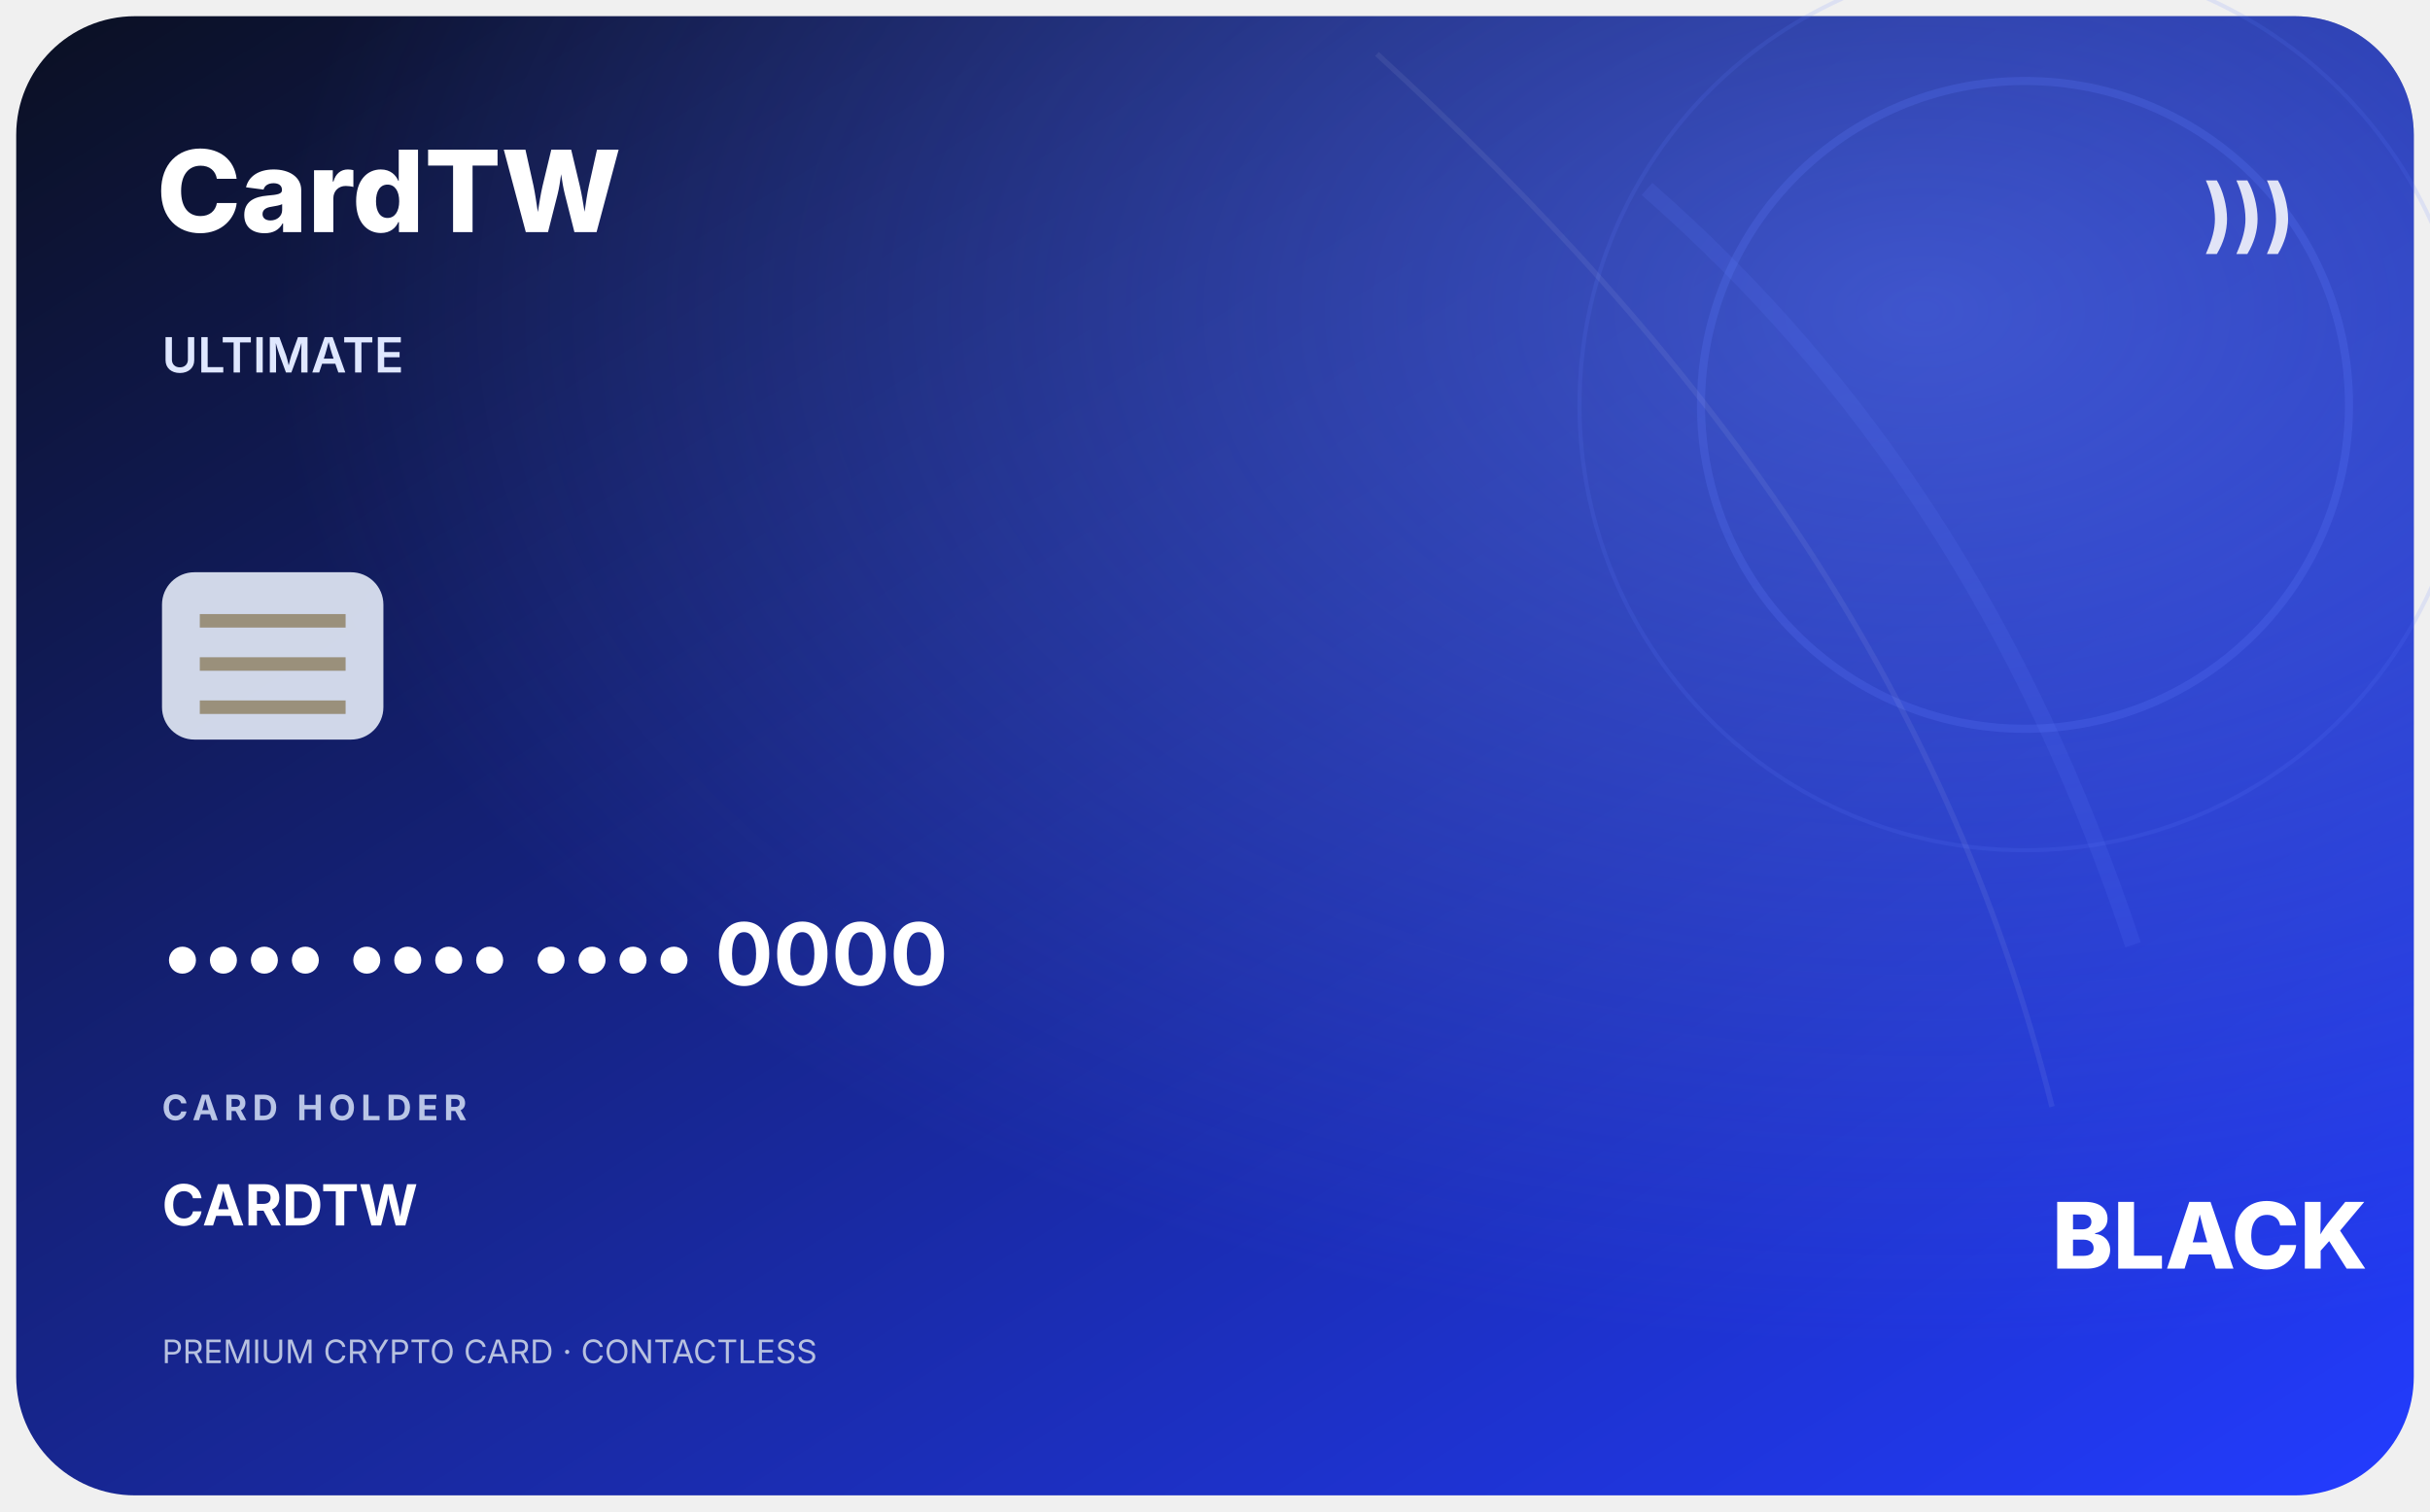
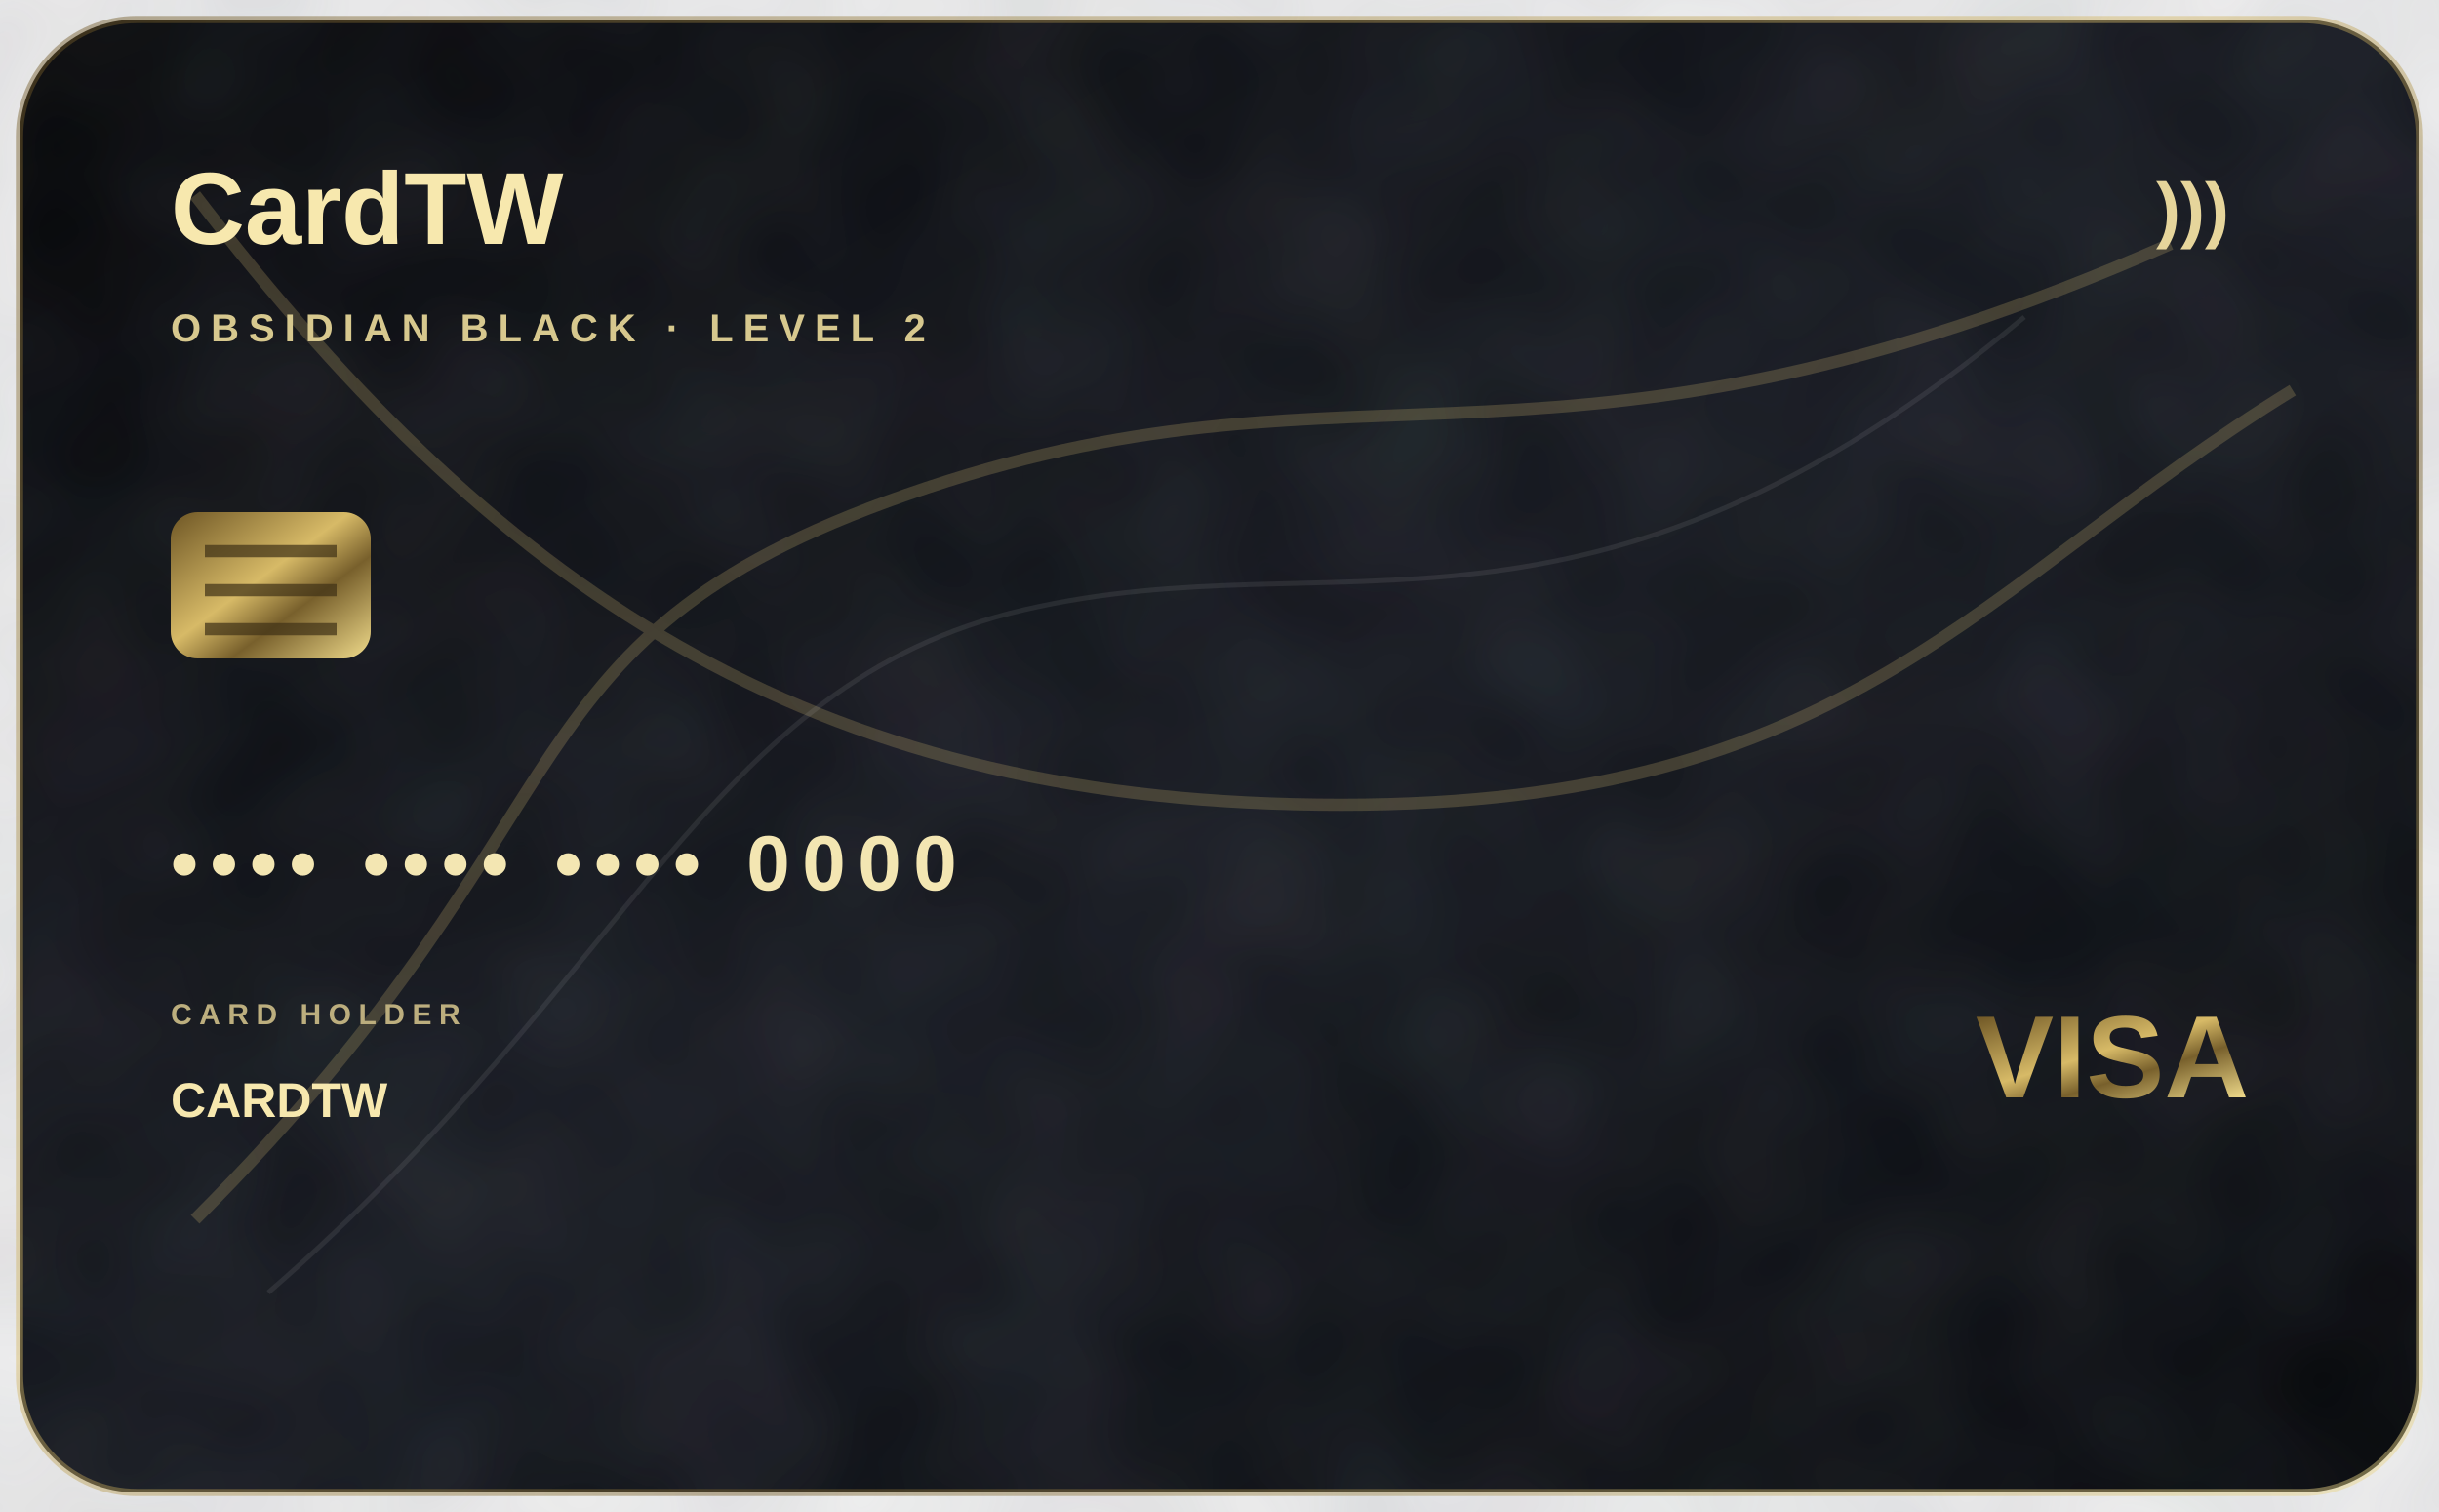
- <svg xmlns="http://www.w3.org/2000/svg" viewBox="0 0 900 560">
+ <svg xmlns="http://www.w3.org/2000/svg" viewBox="0 0 1000 620">
  <defs>
-     <linearGradient id="bg" x1="0" y1="0" x2="1" y2="1">
-       <stop offset="0" stop-color="#0b1023" />
-       <stop offset="1" stop-color="#233cff" />
+     <linearGradient id="b" x1="0" y1="0" x2="1" y2="1">
+       <stop stop-color="#040507" />
+       <stop offset=".5" stop-color="#13161d" />
+       <stop offset="1" stop-color="#05070a" />
    </linearGradient>
-     <radialGradient id="glow" cx=".8" cy=".2" r=".7">
-       <stop offset="0" stop-color="#5f7cff" stop-opacity=".55" />
-       <stop offset="1" stop-color="#5f7cff" stop-opacity="0" />
-     </radialGradient>
+     <linearGradient id="gold" x1="0" y1="0" x2="1" y2="1">
+       <stop stop-color="#6e5625" />
+       <stop offset=".45" stop-color="#d7ba67" />
+       <stop offset=".65" stop-color="#78602c" />
+       <stop offset="1" stop-color="#f0db8b" />
+     </linearGradient>
+     <filter id="noise">
+       <feTurbulence type="fractalNoise" baseFrequency=".015" numOctaves="2" seed="11" />
+       <feColorMatrix values=".12 0 0 0 0.15 0 .12 0 0 0.16 0 0 .12 0 0.2 0 0 0 .28 0" />
+     </filter>
  </defs>
-   <rect x="6" y="6" width="888" height="548" rx="44" fill="url(#bg)" />
-   <rect x="6" y="6" width="888" height="548" rx="44" fill="url(#glow)" />
-   <circle cx="750" cy="150" r="120" fill="none" stroke="#5f7cff" stroke-width="3" opacity=".22" />
-   <circle cx="750" cy="150" r="165" fill="none" stroke="#5f7cff" stroke-width="1.5" opacity=".14" />
-   <path d="M610 70c80 70 140 160 180 280" stroke="#5f7cff" stroke-width="6" opacity=".14" fill="none" />
-   <path d="M510 20c120 110 210 230 250 390" stroke="#fff" stroke-width="2" opacity=".07" fill="none" />
-   <text x="58" y="86" font-family="Inter,Arial,sans-serif" font-size="42" font-weight="800" fill="#ffffff">CardTW</text>
-   <text x="60" y="138" font-family="Inter,Arial,sans-serif" font-size="18" font-weight="600" fill="#dfe7ff">ULTIMATE</text>
-   <rect x="60" y="212" width="82" height="62" rx="12" fill="#d9e1ef" opacity=".95" />
-   <path d="M74 230h54M74 246h54M74 262h54" stroke="#6d5520" stroke-width="5" opacity=".55" />
-   <text x="60" y="365" font-family="Inter,Arial,sans-serif" font-size="32" font-weight="700" fill="#ffffff">••••  ••••  ••••  0000</text>
-   <text x="60" y="415" font-family="Inter,Arial,sans-serif" font-size="13" font-weight="700" letter-spacing="2" fill="#b9c5e6">CARD HOLDER</text>
-   <text x="60" y="454" font-family="Inter,Arial,sans-serif" font-size="21" font-weight="700" fill="#ffffff">CARDTW</text>
-   <text x="760" y="470" font-family="Inter,Arial,sans-serif" font-size="34" font-weight="800" fill="#ffffff">BLACK</text>
-   <text x="60" y="505" font-family="Inter,Arial,sans-serif" font-size="12" fill="#b7c1df">PREMIUM CRYPTO CARD · CONTACTLESS</text>
-   <text x="816" y="90" font-family="Inter,Arial,sans-serif" font-size="30" font-weight="700" fill="#fff" opacity=".85">)))</text>
+   <rect x="8" y="8" width="984" height="604" rx="48" fill="url(#b)" />
+   <rect x="8" y="8" width="984" height="604" rx="48" filter="url(#noise)" opacity=".7" />
+   <path d="M80 500c170-170 120-240 300-300s260 10 510-100M80 80c130 170 260 250 470 250s260-90 390-170" fill="none" stroke="#d8bc72" stroke-opacity=".23" stroke-width="5" />
+   <path d="M110 530c150-130 180-250 310-280s230 30 410-120" fill="none" stroke="#fff" stroke-opacity=".08" stroke-width="2" />
+   <rect x="8" y="8" width="984" height="604" rx="48" fill="none" stroke="url(#gold)" stroke-opacity=".45" stroke-width="3" />
+   <text x="70" y="100" font-family="Arial,Inter,sans-serif" font-size="42" font-weight="800" fill="#f7e8ae">CardTW</text>
+   <text x="70" y="140" font-family="Arial,Inter,sans-serif" font-size="16" font-weight="700" letter-spacing="4" fill="#d7c88e">OBSIDIAN BLACK · LEVEL 2</text>
+   <rect x="70" y="210" width="82" height="60" rx="11" fill="url(#gold)" />
+   <path d="M84 226h54M84 242h54M84 258h54" stroke="#3f3115" stroke-width="5" opacity=".7" />
+   <text x="70" y="365" font-family="Arial,Inter,sans-serif" font-size="32" font-weight="700" letter-spacing="5" fill="#f3e6b2">•••• •••• •••• 0000</text>
+   <text x="70" y="420" font-family="Arial,Inter,sans-serif" font-size="12" font-weight="700" letter-spacing="3" fill="#bcae7e">CARD HOLDER</text>
+   <text x="70" y="458" font-family="Arial,Inter,sans-serif" font-size="20" font-weight="700" fill="#f7e8ae">CARDTW</text>
+   <text x="810" y="450" font-family="Arial,Inter,sans-serif" font-size="48" font-weight="900" fill="url(#gold)">VISA</text>
+   <text x="884" y="96" font-family="Arial,Inter,sans-serif" font-size="30" font-weight="800" fill="#e6d59b">)))</text>
</svg>
